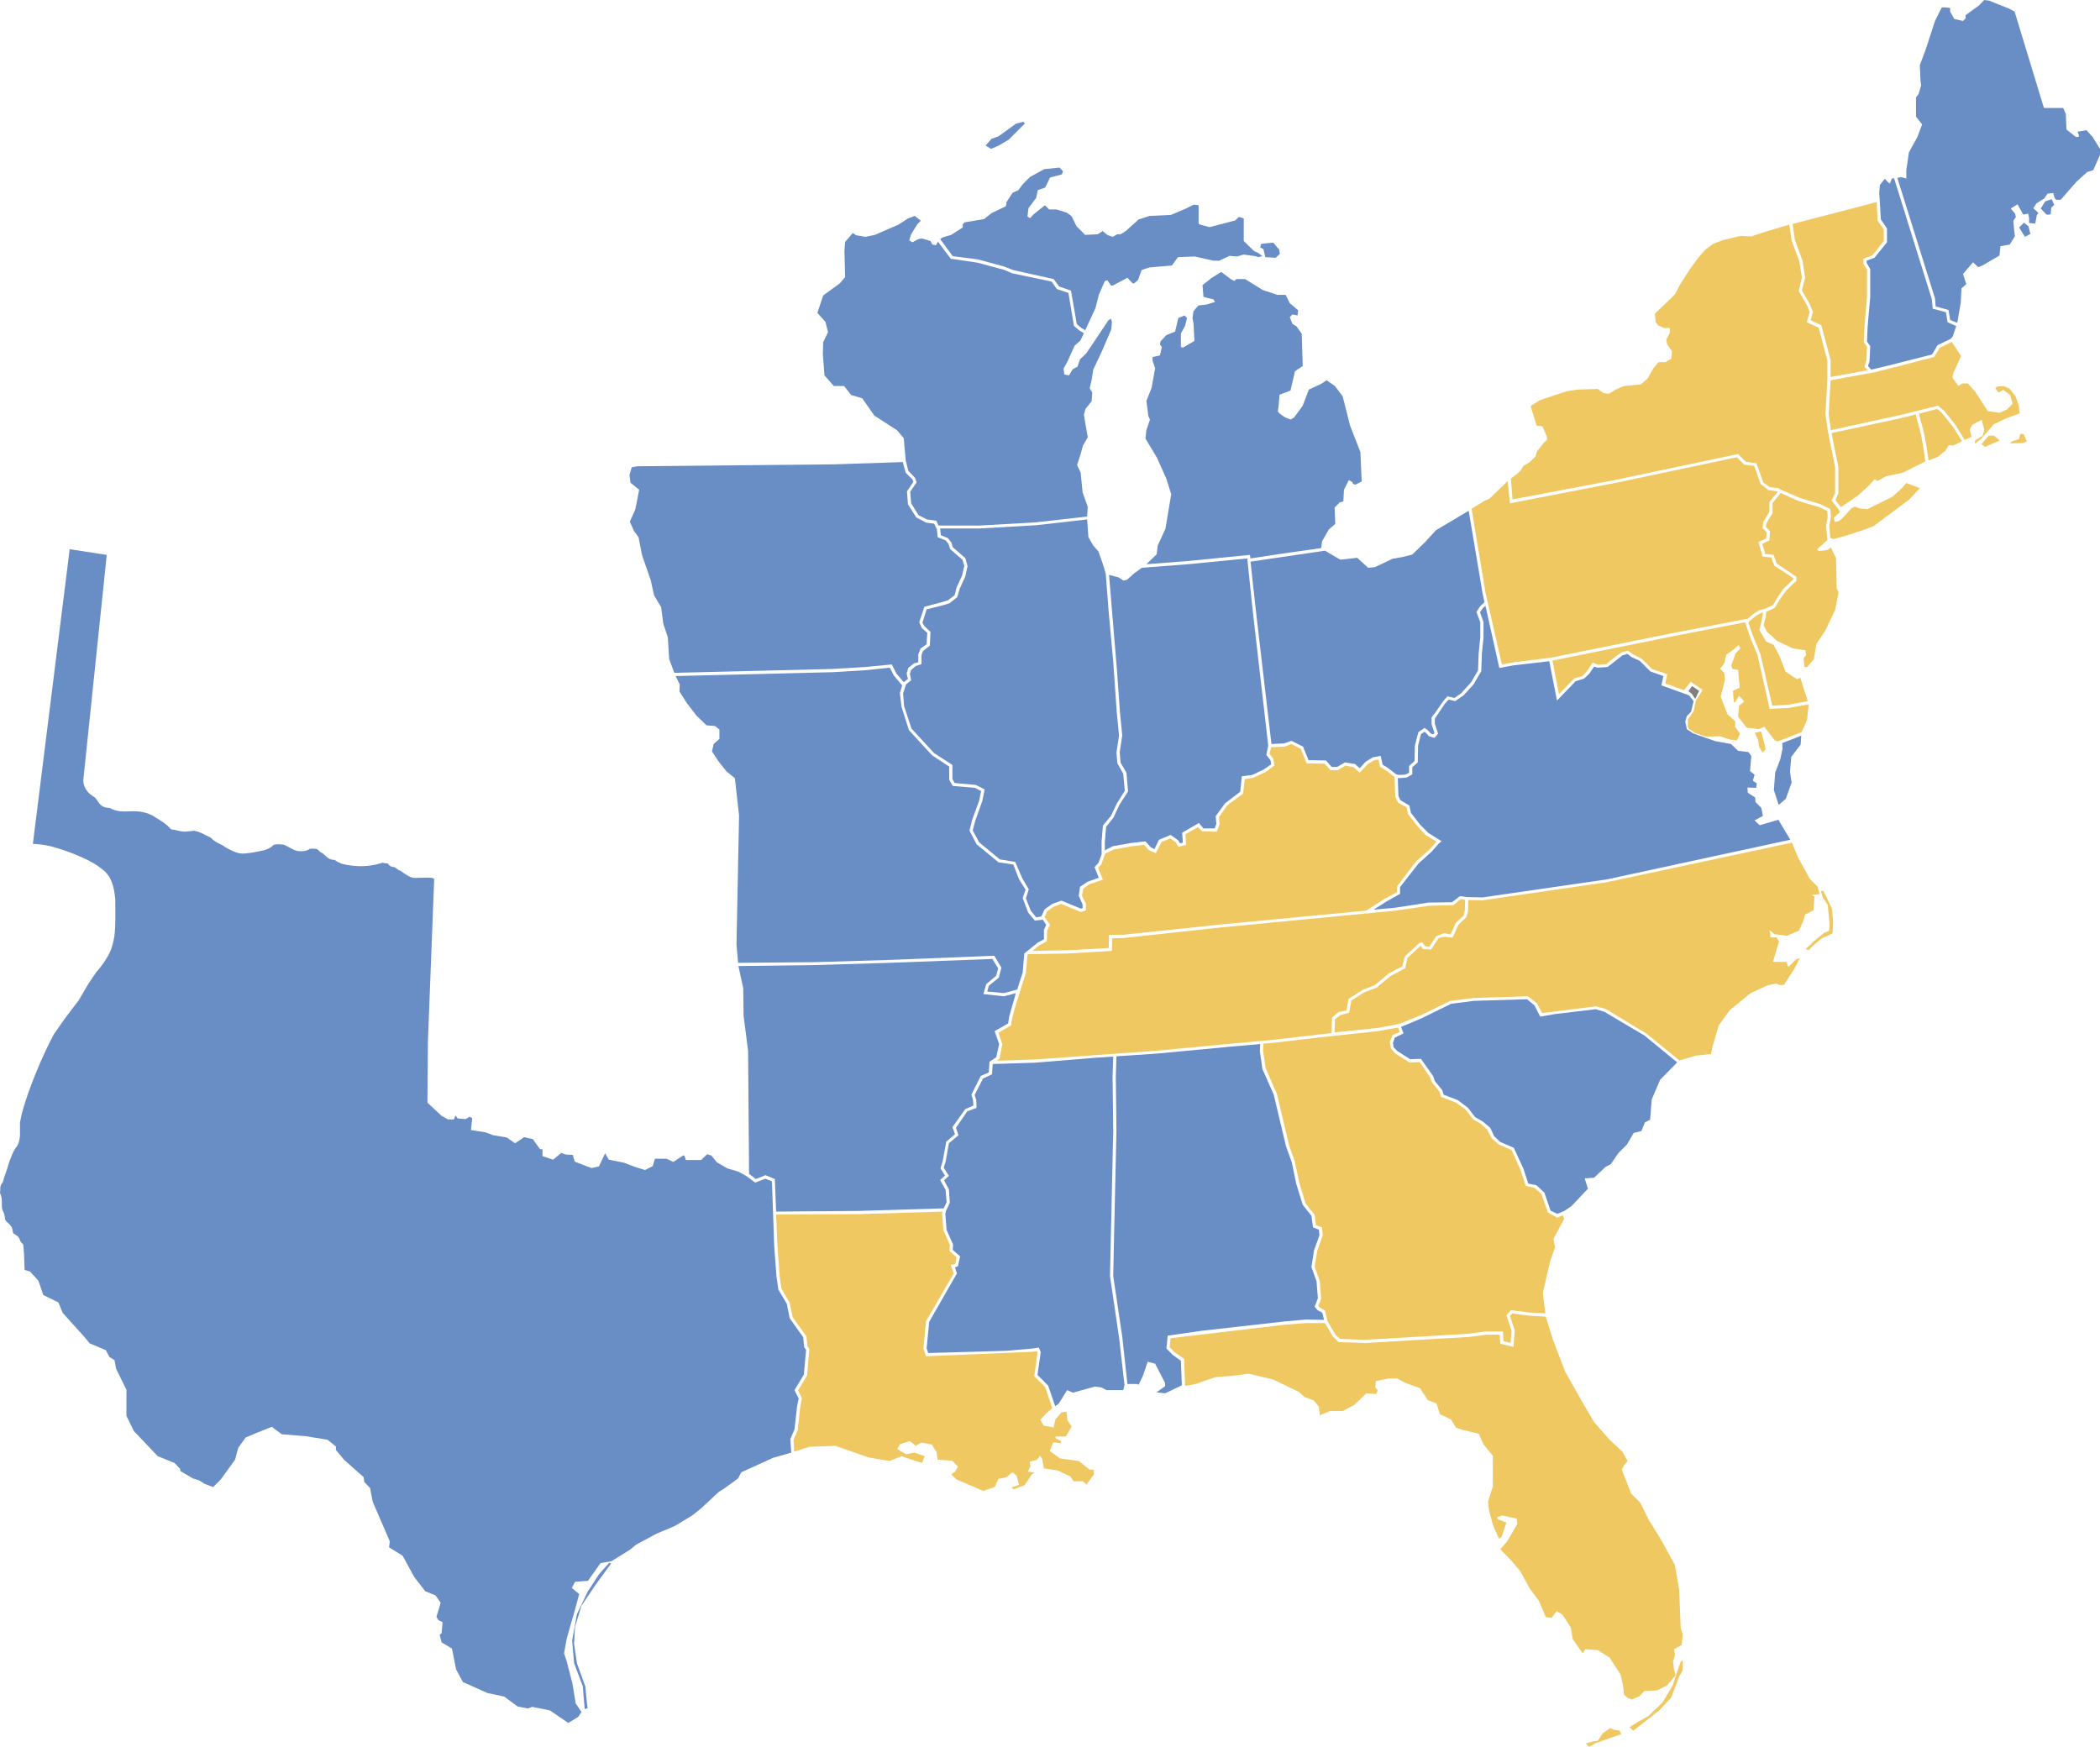
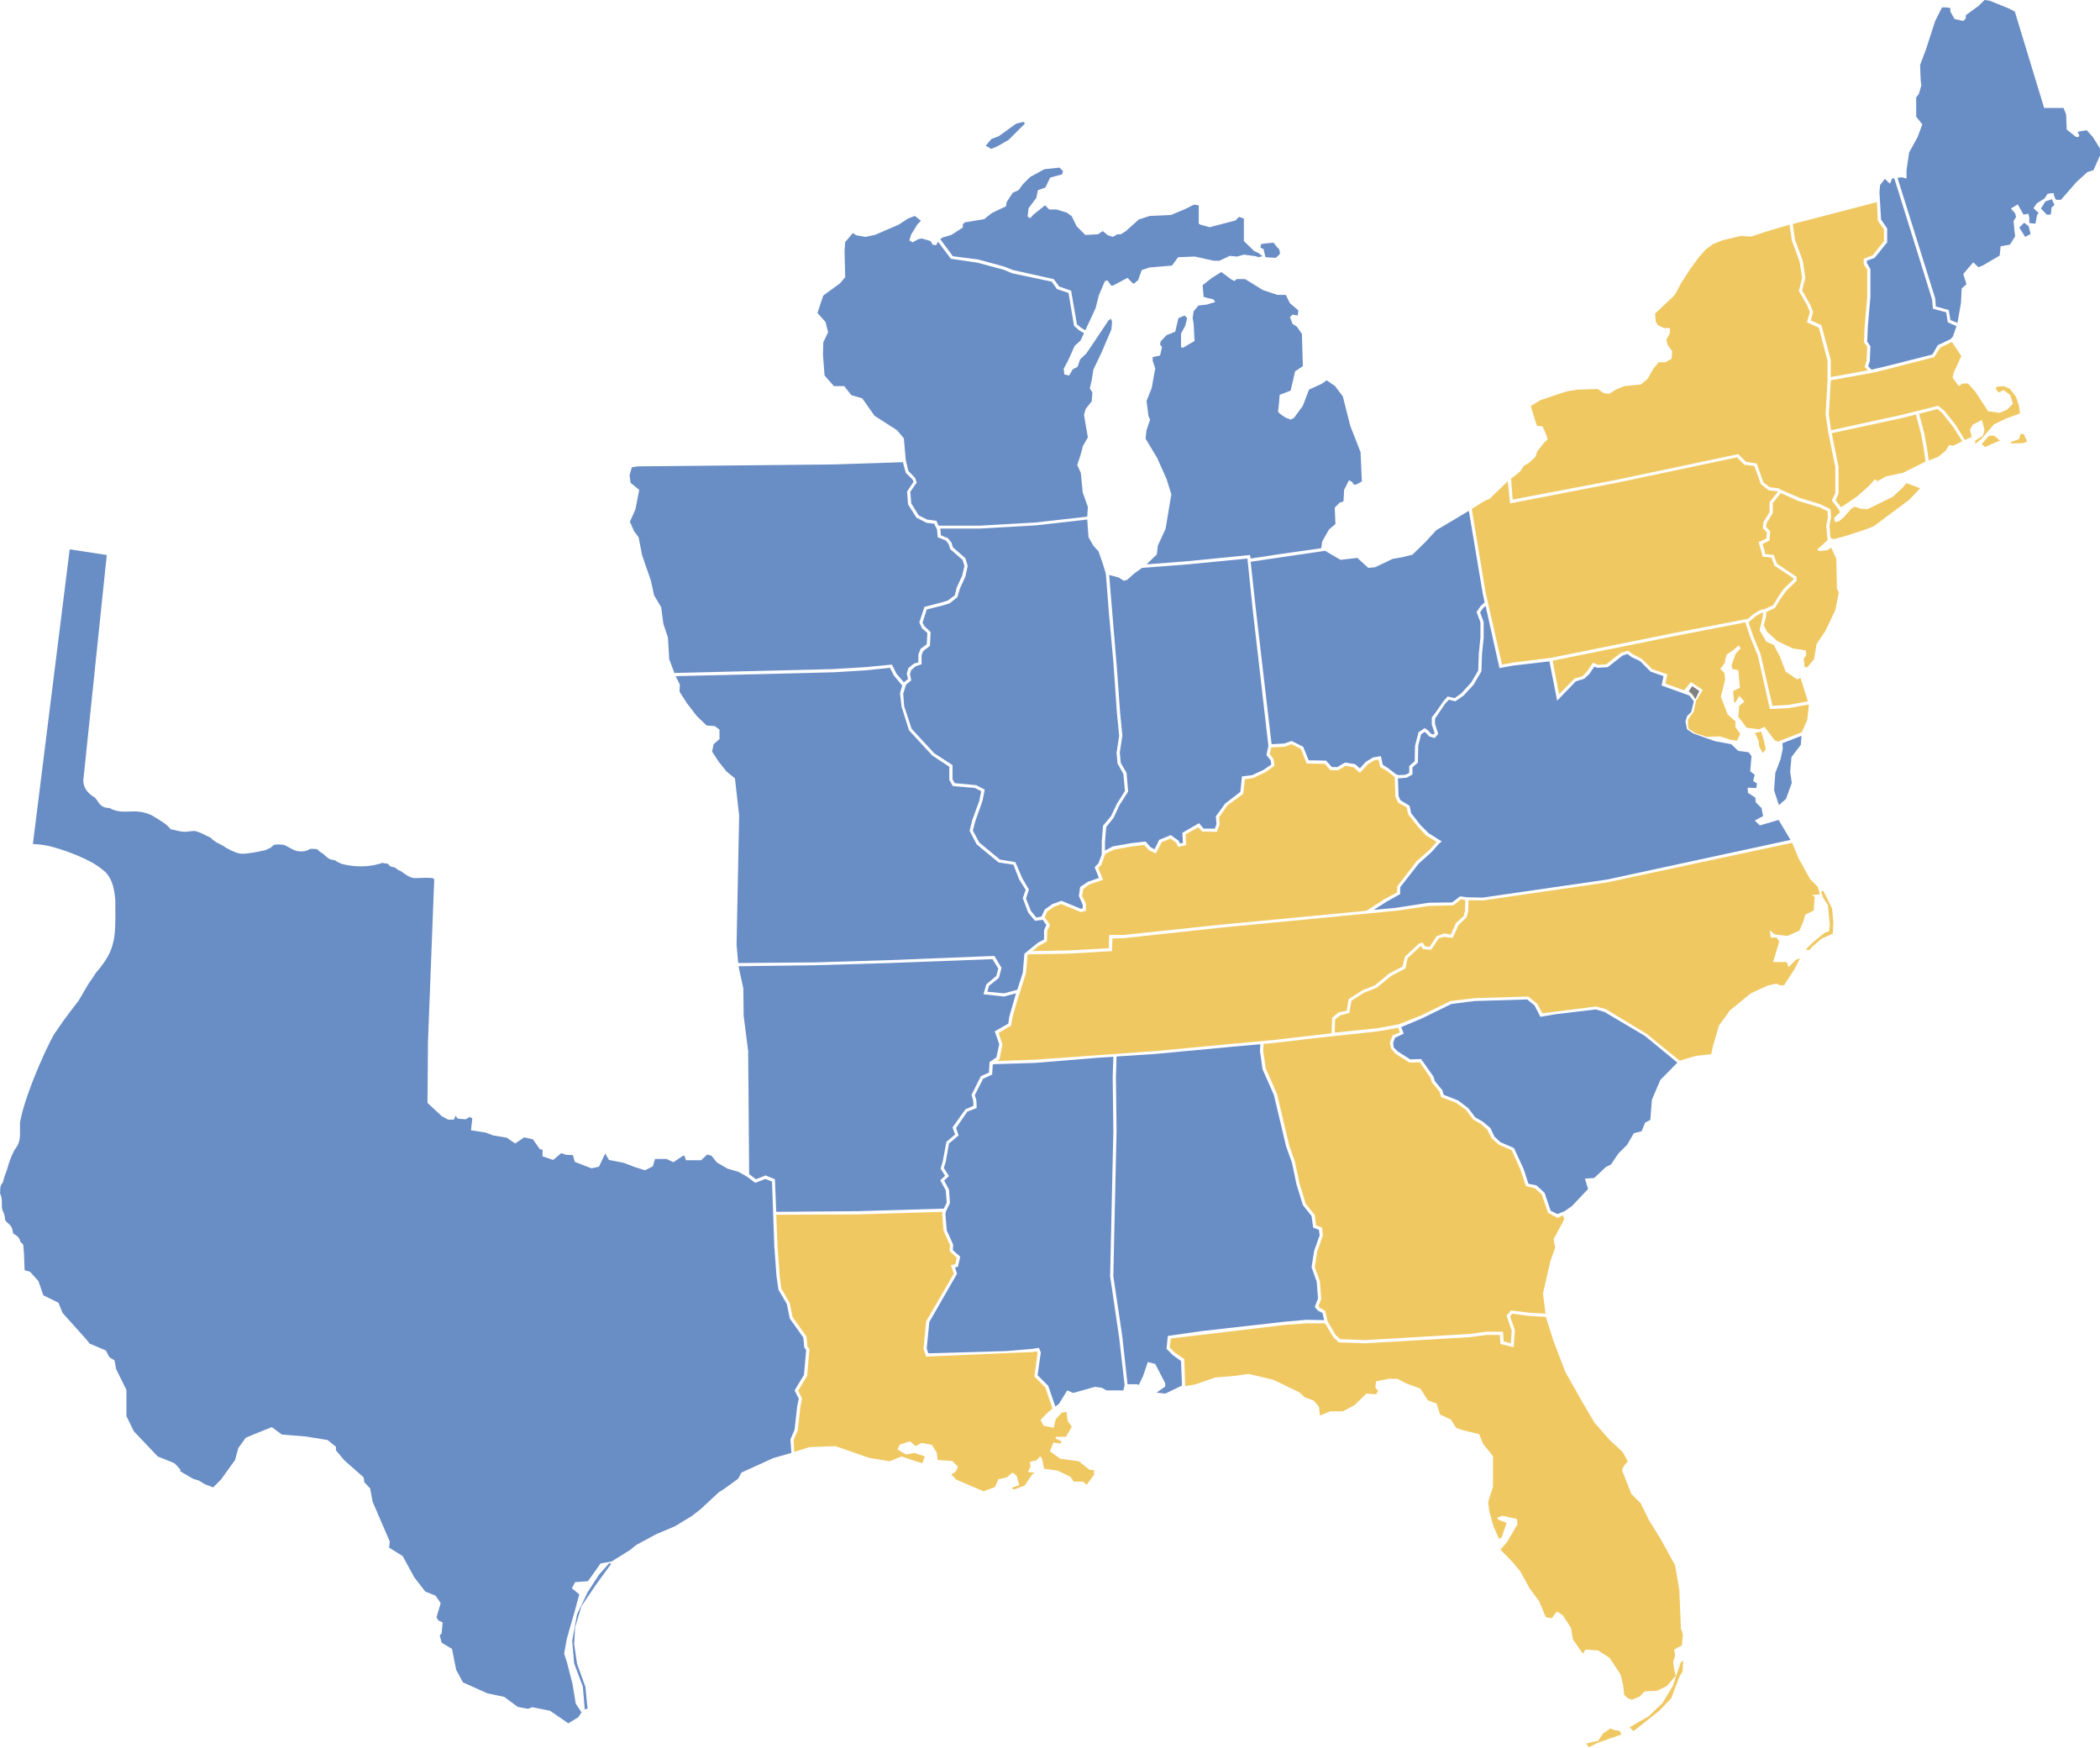
- <svg xmlns="http://www.w3.org/2000/svg" width="651.635" height="542.1" version="1.1" id="svg36">
+ <svg xmlns="http://www.w3.org/2000/svg" preserveAspectRatio="xMinYMin meet" viewbox="0 0 650 500" version="1.1" id="svg36">
  <defs id="defs1">
    <style type="text/css" id="style1">
      .state{fill:#C0C0C0;}

        

        #AL, #AR, #IA, #IL, #IN, #ME, #MI, #MO, #MS, #NH,
        #OH, #SC, #TX, #VA, #WI,
        #Dem {fill: #698DC5;}

        

        #CT, #DE, #FL, #GA, #KY, #LA, #MA, #MD, #NC, #NJ,
        #NY, #PA, #RI, #TN, #VT,
        #Whig {fill: #f0c862;}

        

        #DC, #OR, #Unorg,
        #Terr {fill: #808080;}

        

        #Cession, #CessionArea, #DisputedArea {fill: #bcb09e;}

      .text{ font-size:28px;font-style:normal;font-variant:normal;font-weight:bold;font-stretch:normal;text-align:start;line-height:125%;text-anchor:start;fill:#000000;fill-opacity:1;stroke:none;font-family:Helvetica Neue;display:inline;}

    </style>
  </defs>
  <g id="outlines" class="state" transform="translate(-275.765,-36.9)">
    <path id="AL" d="m 628.5,466.4 0.6,0.2 1.3,-2.7 1.5,-4.4 2.3,0.6 3.1,6 v 1 l -2.7,1.9 2.7,0.3 5.2,-2.5 -0.3,-7.6 -2.5,-1.8 -2,-2 0.4,-4 10.5,-1.5 25.7,-2.9 6.7,-0.6 5.6,0.1 -0.5,-2.2 -1.5,-0.8 -0.9,-1.1 1,-2.6 -0.4,-5.2 -1.6,-4.5 0.8,-5.1 1.7,-4.8 -0.2,-1.7 -1.8,-0.7 -0.5,-3.6 -2.7,-3.4 -2,-6.5 -1.4,-6.7 -1.8,-5 -3.8,-16 -3.5,-7.9 -0.8,-5.6 0.1,-2.2 -9,0.8 -23.4,2.2 -12.2,0.8 -0.2,6.4 0.2,16.7 -0.7,31 -0.3,14.1 2.8,18.8 1.6,14.7 z" />
    <path id="AR" d="m 587.3,346.1 -6.4,-0.7 0.9,-3.1 3.1,-2.6 0.6,-2.3 -1.8,-2.9 -31.9,1.2 -23.3,0.7 -23.6,0.3 1.5,6.9 0.1,8.5 1.4,10.9 0.3,38.2 2.1,1.6 3,-1.2 2.9,1.2 0.4,10.1 25.2,-0.2 26.8,-0.8 0.9,-1.9 -0.3,-3.8 -1.7,-3.1 1.5,-1.4 -1.4,-2.2 0.7,-2.4 1.1,-5.9 2.7,-2.3 -0.8,-2.2 4,-5.6 2.5,-1.1 -0.1,-1.7 -0.5,-1.7 2.9,-5.8 2.5,-1.1 0.2,-3.3 2.1,-1.4 0.9,-4.1 -1.4,-4 4.2,-2.4 0.3,-2.1 1.2,-4.2 0.9,-3.1 z" />
    <path id="CT" d="m 852,190.9 3.6,-3.2 1.9,-2.1 0.8,0.6 2.7,-1.5 5.2,-1.1 7,-3.5 -0.6,-4.2 -0.8,-4.4 -1.6,-6 -4.3,1.1 -21.8,4.7 0.6,3.1 1.5,7.3 v 8.3 l -0.9,2.1 1.7,2.2 z" />
    <path id="DE" d="m 834.4,247.2 -1,0.5 -3.6,-2.4 -1.8,-4.7 -1.9,-3.6 -2.3,-1 -2.1,-3.6 0.5,-2 0.5,-2.3 0.1,-1.1 -0.6,0.1 -1.7,1 -2,1.7 -0.2,0.3 1.4,4.1 2.3,5.6 3.7,16.1 5,-0.3 6,-1.1 z" />
    <path id="FL" d="m 750.2,445.2 -5.2,-0.7 -0.7,0.8 1.5,4.4 -0.4,5.2 -4.1,-1 -0.2,-2.8 H 737 l -5.3,0.7 -32.4,1.9 -8.2,-0.3 -1.7,-1.7 -2.5,-4.2 H 681 l -6.6,0.5 -35.4,4.2 -0.3,2.8 1.6,1.6 2.9,2 0.3,8.4 3.3,-0.6 6,-2.1 6,-0.5 4.4,-0.6 7.6,1.8 8.1,3.9 1.6,1.5 2.9,1.1 1.6,1.9 0.3,2.7 3.2,-1.3 h 3.9 l 3.6,-1.9 3.7,-3.6 3.1,0.2 0.5,-1.1 -0.8,-1 0.2,-1.9 4,-0.8 h 2.6 l 2.9,1.5 4.2,1.5 2.4,3.7 2.7,1 1.1,3.4 3.4,1.6 1.6,2.6 1.9,0.6 5.2,1.3 1.3,3.1 3,3.7 v 9.5 l -1.5,4.7 0.3,2.7 1.3,4.8 1.8,4 0.8,-0.5 1.5,-4.5 -2.6,-1 -0.3,-0.6 1.6,-0.6 4.5,1 0.2,1.6 -3.2,5.5 -2.1,2.4 3.6,3.7 2.6,3.1 2.9,5.3 2.9,3.9 2.1,5 1.8,0.3 1.6,-2.1 1.8,1.1 2.6,4 0.6,3.6 3.1,4.4 0.8,-1.3 3.9,0.3 3.6,2.3 3.4,5.2 0.8,3.4 0.3,2.9 1.1,1 1.3,0.5 2.4,-1 1.5,-1.6 3.9,-0.2 3.1,-1.5 2.7,-3.2 -0.5,-1.9 -0.3,-2.4 0.6,-1.9 -0.3,-1.9 2.4,-1.3 0.3,-3.4 -0.6,-1.8 -0.5,-12 -1.3,-7.6 -4.5,-8.2 -3.6,-5.8 -2.6,-5.3 -2.9,-2.9 -2.9,-7.4 0.7,-1.4 1.1,-1.3 -1.6,-2.9 -4,-3.7 -4.8,-5.5 -3.7,-6.3 -5.3,-9.4 -3.7,-9.7 -2.3,-7.3 z m 17.7,132.7 2.4,-0.6 1.3,-0.2 1.5,-2.3 2.3,-1.6 1.3,0.5 1.7,0.3 0.4,1.1 -3.5,1.2 -4.2,1.5 -2.3,1.2 z m 13.5,-5 1.2,1.1 2.7,-2.1 5.3,-4.2 3.7,-3.9 2.5,-6.6 1,-1.7 0.2,-3.4 -0.7,0.5 -1,2.8 -1.5,4.6 -3.2,5.3 -4.4,4.2 -3.4,1.9 z" />
    <path id="GA" d="m 750.2,444.2 -5.6,-0.7 -1.4,1.6 1.6,4.7 -0.3,3.9 -2.2,-0.6 -0.2,-3 h -5.2 l -5.3,0.7 -32.3,1.9 -7.7,-0.3 -1.4,-1.2 -2.5,-4.3 -0.8,-3.3 -1.6,-0.9 -0.5,-0.5 0.9,-2.2 -0.4,-5.5 -1.6,-4.5 0.8,-4.9 1.7,-4.8 -0.2,-2.5 -1.9,-0.7 -0.4,-3.2 -2.8,-3.5 -1.9,-6.2 -1.5,-7 -1.7,-4.8 -3.8,-16 -3.5,-8 -0.8,-5.3 0.1,-2.3 3.3,-0.3 13.6,-1.6 18.6,-2 6.3,-1.1 0.5,1.4 -2.2,0.9 -0.9,2.2 0.4,2 1.4,1.6 4.3,2.7 3.2,-0.1 3.2,4.7 0.6,1.6 2.3,2.8 0.5,1.7 4.7,1.8 3,2.2 2.3,3 2.3,1.3 2,1.8 1.4,2.7 2.1,1.9 4.1,1.8 2.7,6 1.7,5.1 2.8,0.7 2.1,1.9 2,5.7 2.9,1.6 1.7,-0.8 0.4,1.2 -3.3,6.2 0.5,2.6 -1.5,4.2 -2.3,10 0.8,6.3 z" />
    <path id="IA" d="m 556.8,183.6 2.1,2.1 0.3,0.7 -2,3 0.3,4 2.6,4.1 3.1,1.6 2.4,0.3 0.9,1.8 0.2,2.4 2.5,1 0.9,1.1 0.5,1.6 3.8,3.3 0.6,1.9 -0.7,3 -1.7,3.7 -0.6,2.4 -2.1,1.6 -1.6,0.5 -5.7,1.5 -1.6,4.8 0.8,1.8 1.7,1.5 -0.2,3.5 -1.9,1.4 -0.7,1.8 v 2.4 l -1.4,0.4 -1.7,1.4 -0.5,1.7 0.4,1.7 -1.3,1 -2.3,-2.7 -1.4,-2.8 -8.3,0.8 -10,0.6 -49.2,1.2 -1.6,-4.3 -0.4,-6.7 -1.4,-4.2 -0.7,-5.2 -2.2,-3.7 -1,-4.6 -2.7,-7.8 -1.1,-5.6 -1.4,-1.9 -1.3,-2.9 1.7,-3.8 1.2,-6.1 -2.7,-2.2 -0.3,-2.4 0.7,-2.4 1.8,-0.3 61.1,-0.6 21.2,-0.7 z" />
    <path id="IL" d="m 618.7,214.3 -0.8,-2.6 -1.3,-3.7 -1.6,-1.8 -1.5,-2.6 -0.4,-5.5 -15.9,1.8 -17.4,1 h -12.3 l 0.2,2.1 2.2,0.9 1.1,1.4 0.4,1.4 3.9,3.4 0.7,2.4 -0.7,3.3 -1.7,3.7 -0.8,2.7 -2.4,1.9 -1.9,0.6 -5.2,1.3 -1.3,4.1 0.6,1.1 1.9,1.8 -0.2,4.3 -2.1,1.6 -0.5,1.3 v 2.8 l -1.8,0.6 -1.4,1.2 -0.4,1.2 0.4,2 -1.6,1.3 -0.9,2.8 0.3,3.9 2.3,7 7,7.6 5.7,3.7 v 4.4 l 0.7,1.2 6.6,0.6 2.7,1.4 -0.7,3.5 -2.2,6.2 -0.8,3 2,3.7 6.4,5.3 4.8,0.8 2.2,5.1 2,3.4 -0.9,2.8 1.5,3.8 1.7,2.1 1.6,-0.3 1,-2.2 2.4,-1.7 2.8,-1 6.1,2.5 0.5,-0.2 v -1.1 l -1.2,-2.7 0.4,-2.8 2.4,-1.6 3.4,-1.2 -0.5,-1.3 -0.8,-2 1.2,-1.3 1,-2.7 v -4 l 0.4,-4.9 2.5,-3 1.8,-3.8 2.5,-4 -0.5,-5.3 -1.8,-3.2 -0.3,-3.3 0.8,-5.3 -0.7,-7.2 -1.1,-15.8 -1.4,-15.3 -0.9,-11.7 z" />
    <path id="IN" d="m 622.9,216.1 1.5,1 1.1,-0.3 2.1,-1.9 2.5,-1.8 14.3,-1.1 18.4,-1.8 1.6,15.5 4.9,42.6 -0.6,2.9 1.3,1.6 0.2,1.3 -2.3,1.6 -3.6,1.7 -3.2,0.4 -0.5,4.8 -4.7,3.6 -2.9,4 0.2,2.4 -0.5,1.4 h -3.5 l -1.4,-1.7 -5.2,3 0.2,3.1 -0.9,0.2 -0.5,-0.9 -2.4,-1.7 -3.6,1.5 -1.4,2.9 -1.2,-0.6 -1.6,-1.8 -4.4,0.5 -5.7,1 -2.5,1.3 v -2.6 l 0.4,-4.7 2.3,-2.9 1.8,-3.9 2.7,-4.2 -0.5,-5.8 -1.8,-3.1 -0.3,-3.2 0.8,-5.3 -0.7,-7.1 -0.9,-12.6 -2.5,-30.1 z" />
    <path id="KY" d="m 607.2,331.8 12.6,-0.7 0.1,-4.1 h 4.3 l 30.4,-3.2 45.1,-4.3 5.6,-3.6 3.9,-2.1 0.1,-1.9 6,-7.8 4.1,-3.6 2.1,-2.4 -3.3,-2 -2.5,-2.7 -3,-3.8 -0.5,-2.2 -2.6,-1.4 -0.9,-1.9 -0.2,-6.1 -2.6,-2 -1.9,-1.1 -0.5,-2.3 -1.3,0.2 -2,1.2 -2.5,2.7 -1.9,-1.7 -2.5,-0.5 -2.4,1.4 h -2.3 l -1.8,-2 -5.6,-0.1 -1.8,-4.5 -2.9,-1.5 -2.1,0.8 -4.2,0.2 -0.5,2.1 1.2,1.5 0.3,2.1 -2.8,2 -3.8,1.8 -2.6,0.4 -0.5,4.5 -4.9,3.6 -2.6,3.7 0.2,2.2 -0.9,2.3 -4.5,-0.1 -1.3,-1.3 -3.9,2.2 0.2,3.3 -2.4,0.6 -0.8,-1.4 -1.7,-1.2 -2.7,1.1 -1.8,3.5 -2.2,-1 -1.4,-1.6 -3.7,0.4 -5.6,1 -2.8,1.3 -1.2,3.4 -1,1 1.5,3.7 -4.2,1.4 -1.9,1.4 -0.4,2.2 1.2,2.4 v 2.2 l -1.6,0.4 -6.1,-2.5 -2.3,0.9 -2,1.4 -0.8,1.8 1.7,2.4 -0.9,1.8 -0.1,3.3 -2.4,1.3 -2.1,1.7 z" />
    <path id="LA" d="m 526.9,485.9 8.1,-0.3 10.3,3.6 6.5,1.1 3.7,-1.5 3.2,1.1 3.2,1 0.8,-2.1 -3.2,-1.1 -2.6,0.5 -2.7,-1.6 0.8,-1.5 3.1,-1 1.8,1.5 1.8,-1 3.2,0.6 1.5,2.4 0.3,2.3 4.5,0.3 1.8,1.8 -0.8,1.6 -1.3,0.8 1.6,1.6 8.4,3.6 3.6,-1.3 1,-2.4 2.6,-0.6 1.8,-1.5 1.3,1 0.8,2.9 -2.3,0.8 0.6,0.6 3.4,-1.3 2.3,-3.4 0.8,-0.5 -2.1,-0.3 0.8,-1.6 -0.2,-1.5 2.1,-0.5 1.1,-1.3 0.6,0.8 0.6,3.1 4.2,0.6 4,1.9 1,1.5 h 2.9 l 1.1,1 2.3,-3.1 V 493 h -1.3 l -3.4,-2.7 -5.8,-0.8 -3.2,-2.3 1.1,-2.7 2.3,0.3 0.2,-0.6 -1.8,-1 v -0.5 h 3.2 l 1.8,-3.1 -1.3,-1.9 -0.3,-2.7 -1.5,0.2 -1.9,2.1 -0.6,2.6 -3.1,-0.6 -1,-1.8 1.8,-1.9 1.9,-1.7 -2.2,-6.5 -3.4,-3.4 1,-7.3 -0.2,-0.5 -1.3,0.2 -33.1,1.4 -0.8,-2.4 0.8,-8.5 8.6,-14.8 -0.9,-2.6 1.4,-0.4 0.4,-2 -2.2,-2 0.1,-1.9 -2,-4.5 -0.4,-5.1 0.1,-0.7 -26.4,0.8 -25.2,0.1 0.4,9.7 0.7,9.5 0.5,3.7 2.6,4.5 0.9,4.4 4.3,6 0.3,3.1 0.6,0.8 -0.7,8.3 -2.8,4.6 1.2,2.4 -0.5,2.6 -0.8,7.3 -1.3,3 0.2,3.7 z" />
    <path id="MA" d="m 887.5,172.5 -0.5,-2.3 0.8,-1.5 2.9,-1.5 0.8,3.1 -0.5,1.8 -2.4,1.5 v 1 l 1.9,-1.5 3.9,-4.5 3.9,-1.9 4.2,-1.5 -0.3,-2.4 -1,-2.9 -1.9,-2.4 -1.8,-0.8 -2.1,0.2 -0.5,0.5 1,1.3 1.5,-0.8 2.1,1.6 0.8,2.7 -1.8,1.8 -2.3,1 -3.6,-0.5 -3.9,-6 -2.3,-2.6 h -1.8 l -1.1,0.8 -1.9,-2.6 0.3,-1.5 2.4,-5.2 -2.9,-4.4 -3.7,1.8 -1.8,2.9 -18.3,4.7 -13.8,2.5 -0.6,10.6 0.7,4.9 22,-4.8 11.2,-2.8 2,1.6 3.4,4.3 2.9,4.7 z m 12.5,1.4 2.2,-0.7 0.5,-1.7 1,0.1 1,2.3 -1.3,0.5 -3.9,0.1 z m -9.4,0.8 2.3,-2.6 h 1.6 l 1.8,1.5 -2.4,1 -2.2,1 z" />
    <path id="MD" d="m 834.8,264.1 1.7,-3.8 0.5,-4.8 -6.3,1.1 -5.8,0.3 -3.8,-16.8 -2.3,-5.5 -1.5,-4.6 -22.2,4.3 -37.6,7.6 2,10.4 4.8,-4.9 2.5,-0.7 1.4,-1.5 1.8,-2.7 1.6,0.7 2.6,-0.2 2.6,-2.1 2,-1.5 2.1,-0.6 1.5,1.1 2.7,1.4 1.9,1.8 1.3,1.4 4.8,1.6 -0.6,2.9 5.8,2.1 2.1,-2.6 3.7,2.5 -2.1,3.3 -0.7,3.3 -1.8,2.6 v 2.1 l 0.3,0.8 2,1.3 3.4,1.1 4.3,-0.1 3.1,1 2.1,0.3 1,-2.1 -1.5,-2.1 v -1.8 l -2.4,-2.1 -2.1,-5.5 1.3,-5.3 -0.2,-2.1 -1.3,-1.3 c 0,0 1.5,-1.6 1.5,-2.3 0,-0.6 0.5,-2.1 0.5,-2.1 l 1.9,-1.3 1.9,-1.6 0.5,1 -1.5,1.6 -1.3,3.7 0.3,1.1 1.8,0.3 0.5,5.5 -2.1,1 0.3,3.6 0.5,-0.2 1.1,-1.9 1.6,1.8 -1.6,1.3 -0.3,3.4 2.6,3.4 3.9,0.5 1.6,-0.8 3.2,4.2 1,0.4 z m -14.5,0.2 1.1,2.5 0.2,1.8 1.1,1.9 c 0,0 0.9,-0.9 0.9,-1.2 0,-0.3 -0.7,-3.1 -0.7,-3.1 l -0.7,-2.3 z" />
    <path id="ME" d="m 865.8,91.9 1.5,0.4 v -2.6 l 0.8,-5.5 2.6,-4.7 1.5,-4 -1.9,-2.4 v -6 l 0.8,-1 0.8,-2.7 -0.2,-1.5 -0.2,-4.8 1.8,-4.8 2.9,-8.9 2.1,-4.2 h 1.3 l 1.3,0.2 v 1.1 l 1.3,2.3 2.7,0.6 0.8,-0.8 v -1 l 4,-2.9 1.8,-1.8 1.5,0.2 6,2.4 1.9,1 9.1,29.9 h 6 l 0.8,1.9 0.2,4.8 2.9,2.3 h 0.8 l 0.2,-0.5 -0.5,-1.1 2.8,-0.5 1.9,2.1 2.3,3.7 V 85 l -2.1,4.7 -1.9,0.6 -3.4,3.1 -4.8,5.5 h -1.3 c -0.6,0 -1,-2.1 -1,-2.1 l -1.8,0.2 -1,1.5 -2.4,1.5 -1,1.5 1.6,1.5 -0.5,0.6 -0.5,2.7 -1.9,-0.2 v -1.6 l -0.3,-1.3 -1.5,0.3 -1.8,-3.2 -2.1,1.3 1.3,1.5 0.3,1.1 -0.8,1.3 0.3,3.1 0.2,1.6 -1.6,2.6 -2.9,0.5 -0.3,2.9 -5.3,3.1 -1.3,0.5 -1.6,-1.5 -3.1,3.6 1,3.2 -1.5,1.3 -0.2,4.4 -1.1,6.3 -2.2,-0.9 -0.5,-3.1 -4,-1.1 -0.2,-2.5 -11.7,-37.43 z m 36.5,15.6 1.5,-1.5 1.4,1.1 0.6,2.4 -1.7,0.9 z m 6.7,-5.9 1.8,1.9 c 0,0 1.3,0.1 1.3,-0.2 0,-0.3 0.2,-2 0.2,-2 l 0.9,-0.8 -0.8,-1.8 -2,0.7 z" />
    <path id="MI" d="m 644.5,211 19.1,-1.9 0.2,1.1 9.9,-1.5 12,-1.7 0.1,-0.6 0.2,-1.5 2.1,-3.7 2,-1.7 -0.2,-5.1 1.6,-1.6 1.1,-0.3 0.2,-3.6 1.5,-3 1.1,0.6 0.2,0.6 0.8,0.2 1.9,-1 -0.4,-9.1 -3.2,-8.2 -2.3,-9.1 -2.4,-3.2 -2.6,-1.8 -1.6,1.1 -3.9,1.8 -1.9,5 -2.7,3.7 -1.1,0.6 -1.5,-0.6 c 0,0 -2.6,-1.5 -2.4,-2.1 0.2,-0.6 0.5,-5 0.5,-5 l 3.4,-1.3 0.8,-3.4 0.6,-2.6 2.4,-1.6 -0.3,-10 -1.6,-2.3 -1.3,-0.8 -0.8,-2.1 0.8,-0.8 1.6,0.3 0.2,-1.6 -2.6,-2.2 -1.3,-2.6 h -2.6 l -4.5,-1.5 -5.5,-3.4 h -2.7 l -0.6,0.6 -1,-0.5 -3.1,-2.3 -2.9,1.8 -2.9,2.3 0.3,3.6 1,0.3 2.1,0.5 0.5,0.8 -2.6,0.8 -2.6,0.3 -1.5,1.8 -0.3,2.1 0.3,1.6 0.3,5.5 -3.6,2.1 -0.6,-0.2 v -4.2 l 1.3,-2.4 0.6,-2.4 -0.8,-0.8 -1.9,0.8 -1,4.2 -2.7,1.1 -1.8,1.9 -0.2,1 0.6,0.8 -0.6,2.6 -2.3,0.5 v 1.1 l 0.8,2.4 -1.1,6.1 -1.6,4 0.6,4.7 0.5,1.1 -0.8,2.4 -0.3,0.8 -0.3,2.7 3.6,6 2.9,6.5 1.5,4.8 -0.8,4.7 -1,6 -2.4,5.2 -0.3,2.7 -3.2,3.1 z m -33.3,-72.4 -1.3,-1.1 -1.8,-10.4 -3.7,-1.3 -1.7,-2.3 -12.6,-2.8 -2.8,-1.1 -8.1,-2.2 -7.8,-1 -3.9,-5.3 0.7,-0.5 2.7,-0.8 3.6,-2.3 v -1 l 0.6,-0.6 6,-1 2.4,-1.9 4.4,-2.1 0.2,-1.3 1.9,-2.9 1.8,-0.8 1.3,-1.8 2.3,-2.3 4.4,-2.4 4.7,-0.5 1.1,1.1 -0.3,1 -3.7,1 -1.5,3.1 -2.3,0.8 -0.5,2.4 -2.4,3.2 -0.3,2.6 0.8,0.5 1,-1.1 3.6,-2.9 1.3,1.3 h 2.3 l 3.2,1 1.5,1.1 1.5,3.1 2.7,2.7 3.9,-0.2 1.5,-1 1.6,1.3 1.6,0.5 1.3,-0.8 h 1.1 l 1.6,-1 4,-3.6 3.4,-1.1 6.6,-0.3 4.5,-1.9 2.6,-1.3 1.5,0.2 v 5.7 l 0.5,0.3 2.9,0.8 1.9,-0.5 6.1,-1.6 1.1,-1.1 1.5,0.5 v 7 l 3.2,3.1 1.3,0.6 1.3,1 -1.3,0.3 -0.8,-0.3 -3.7,-0.5 -2.1,0.6 -2.3,-0.2 -3.2,1.5 h -1.8 l -5.8,-1.3 -5.2,0.2 -1.9,2.6 -7,0.6 -2.4,0.8 -1.1,3.1 -1.3,1.1 -0.5,-0.2 -1.5,-1.6 -4.5,2.4 h -0.6 l -1.1,-1.6 -0.8,0.2 -1.9,4.4 -1,4 -3.2,6.9 z m -29.6,-56.5 1.8,-2.1 2.2,-0.8 5.4,-3.9 2.3,-0.6 0.5,0.5 -5.1,5.1 -3.3,1.9 -2.1,0.9 z m 86.2,32.1 0.6,2.5 3.2,0.2 1.3,-1.2 c 0,0 -0.1,-1.5 -0.4,-1.6 -0.3,-0.2 -1.6,-1.9 -1.6,-1.9 l -2.2,0.2 -1.6,0.2 -0.3,1.1 z" />
    <path id="MO" d="m 593.1,338.7 0.5,-5.9 4.2,-3.4 1.9,-1 v -2.9 l 0.7,-1.6 -1.1,-1.6 -2.4,0.3 -2.1,-2.5 -1.7,-4.5 0.9,-2.6 -2,-3.2 -1.8,-4.6 -4.6,-0.7 -6.8,-5.6 -2.2,-4.2 0.8,-3.3 2.2,-6 0.6,-3 -1.9,-1 -6.9,-0.6 -1.1,-1.9 v -4.1 l -5.3,-3.5 -7.2,-7.8 -2.3,-7.3 -0.5,-4.2 0.7,-2.4 -2.6,-3.1 -1.2,-2.4 -7.7,0.8 -10,0.6 -48.8,1.2 1.3,2.6 -0.1,2.2 2.3,3.6 3,3.9 3.1,3 2.6,0.2 1.4,1.1 v 2.9 l -1.8,1.6 -0.5,2.3 2.1,3.2 2.4,3 2.6,2.1 1.3,11.6 -0.8,40 0.5,5.7 23.7,-0.2 23.3,-0.7 32.5,-1.3 2.2,3.7 -0.8,3.1 -3.1,2.5 -0.5,1.8 5.2,0.5 4.1,-1.1 z" />
    <path id="MS" d="m 604.3,472.5 2.6,-4.2 1.8,0.8 6.8,-1.9 2.1,0.3 1.5,0.8 h 5.2 l 0.4,-1.6 -1.7,-14.8 -2.8,-19 1,-45.1 -0.2,-16.7 0.2,-6.3 -4.8,0.3 -19.6,1.6 -13,0.4 -0.2,3.2 -2.8,1.3 -2.6,5.1 0.5,1.6 0.1,2.4 -2.9,1.1 -3.5,5.1 0.8,2.3 -3,2.5 -1,5.7 -0.6,1.9 1.6,2.5 -1.5,1.4 1.5,2.8 0.3,4.2 -1.2,2.5 -0.2,0.9 0.4,5 2,4.5 -0.1,1.7 2.3,2 -0.7,3.1 -0.9,0.3 0.6,1.9 -8.6,15 -0.8,8.2 0.5,1.5 24.2,-0.7 8.2,-0.7 1.9,-0.3 0.6,1.4 -1,7.1 3.3,3.3 2.2,6.4 z" />
    <path id="NC" d="M 786.7,357.7 774,350 l -3.1,-0.8 -16.6,2.1 -1.6,-3 -2.8,-2.2 -16.7,0.5 -7.4,0.9 -9.2,4.5 -6.8,2.7 -6.5,1.2 -13.4,1.4 0.1,-4.1 1.7,-1.3 2.7,-0.7 0.7,-3.8 3.9,-2.5 3.9,-1.5 4.5,-3.7 4.4,-2.3 0.7,-3.2 4.1,-3.8 0.7,1 2.5,0.2 2.4,-3.6 1.7,-0.4 2.6,0.3 1.8,-4 2.5,-2.4 0.5,-1.8 0.1,-3.5 4.4,0.1 38.5,-5.6 57.5,-12.3 2,4.8 3.6,6.5 2.4,2.4 0.6,2.3 -2.4,0.2 0.8,0.6 -0.3,4.2 -2.6,1.3 -0.6,2.1 -1.3,2.9 -3.7,1.6 -2.4,-0.3 -1.5,-0.2 -1.6,-1.3 0.3,1.3 v 1 h 1.9 l 0.8,1.3 -1.9,6.3 h 4.2 l 0.6,1.6 2.3,-2.3 1.3,-0.5 -1.9,3.6 -3.1,4.8 H 828 l -1.1,-0.5 -2.7,0.6 -5.2,2.4 -6.5,5.3 -3.4,4.7 -1.9,6.5 -0.5,2.4 -4.7,0.5 -5.1,1.5 z m 49.3,-26.2 2.6,-2.5 3.2,-2.6 1.5,-0.6 0.2,-2 -0.6,-6.1 -1.5,-2.3 -0.6,-1.9 0.7,-0.2 2.7,5.5 0.4,4.4 -0.2,3.4 -3.4,1.5 -2.8,2.4 -1.1,1.2 z" />
    <path id="NH" d="m 881.7,141.3 1.1,-3.2 -2.7,-1.2 -0.5,-3.1 -4.1,-1.1 -0.3,-3 -11.7,-37.48 -0.7,0.08 -0.6,1.6 -0.6,-0.5 -1,-1 -1.5,1.9 -0.2,2.29 0.5,8.41 1.9,2.8 v 4.3 l -3.9,4.8 -2.4,0.9 v 0.7 l 1.1,1.9 v 8.6 l -0.8,9.2 -0.2,4.7 1,1.4 -0.2,4.7 -0.5,1.5 1,1.1 5.1,-1.2 13.8,-3.5 1.7,-2.9 4,-1.9 z" />
    <path id="NJ" d="m 823.7,228.3 0.1,-1.5 2.7,-1.3 1.7,-2.8 1.7,-2.4 3.3,-3.2 v -1.2 l -6.1,-4.1 -1,-2.7 -2.7,-0.3 -0.1,-0.9 -0.7,-2.2 2.2,-1.1 0.2,-2.9 -1.3,-1.3 0.2,-1.2 1.9,-3.1 V 193 l 2.5,-3.1 5.6,2.5 6.4,1.9 2.5,1.2 0.1,1.8 -0.5,2.7 0.4,4.5 -2.1,1.9 -1.1,1 0.5,0.5 2.7,-0.3 1.1,-0.8 1.6,3.4 0.2,9.4 0.6,1.1 -1.1,5.5 -3.1,6.5 -2.7,4 -0.8,4.8 -2.1,2.4 h -0.8 l -0.3,-2.7 0.8,-1 -0.2,-1.5 -4,-0.6 -4.8,-2.3 -3.2,-2.9 -1,-2 z" />
    <path id="NY" d="m 843.4,200 0.5,-2.7 -0.2,-2.4 -3,-1.5 -6.5,-2 -6,-2.6 -0.6,-0.4 -2.7,-0.3 -2,-1.5 -2.1,-5.9 -3.3,-0.5 -2.4,-2.4 -38.4,8.1 -31.6,6 -0.5,-6.5 1.6,-1.2 1.3,-1.1 1,-1.6 1.8,-1.1 1.9,-1.8 0.5,-1.6 2.1,-2.7 1.1,-1 -0.2,-1 -1.3,-3.1 -1.8,-0.2 -1.9,-6.1 2.9,-1.8 4.4,-1.5 4,-1.3 3.2,-0.5 6.3,-0.2 1.9,1.3 1.6,0.2 2.1,-1.3 2.6,-1.1 5.2,-0.5 2.1,-1.8 1.8,-3.2 1.6,-1.9 h 2.1 l 1.9,-1.1 0.2,-2.3 -1.5,-2.1 -0.3,-1.5 1.1,-2.1 v -1.5 h -1.8 l -1.8,-0.8 -0.8,-1.1 -0.2,-2.6 5.8,-5.5 0.6,-0.8 1.5,-2.9 2.9,-4.5 2.7,-3.7 2.1,-2.4 2.4,-1.8 3.1,-1.2 5.5,-1.3 3.2,0.2 4.5,-1.5 7.4,-2.2 0.7,4.9 2.4,6.5 0.8,5 -1,4.2 2.6,4.5 0.8,2 -0.9,3.2 3.7,1.7 2.7,10.2 v 5.8 l -0.6,10.9 0.8,5.4 0.7,3.6 1.5,7.3 v 8.1 l -1.1,2.3 2.1,2.7 0.5,0.9 -1.9,1.8 0.3,1.3 1.3,-0.3 1.5,-1.3 2.3,-2.6 1.1,-0.6 1.6,0.6 2.3,0.2 7.9,-3.9 2.9,-2.7 1.3,-1.5 4.2,1.6 -3.4,3.6 -3.9,2.9 -7.1,5.3 -2.6,1 -5.8,1.9 -4,1.1 -1,-0.4 z" />
    <path id="OH" d="m 663.8,211.2 1.7,15.5 4.8,41.1 3.9,-0.2 2.3,-0.8 3.6,1.8 1.7,4.2 5.4,0.1 1.8,2 h 1.7 l 2.4,-1.4 3.1,0.5 1.5,1.3 1.8,-2 2.3,-1.4 2.4,-0.4 0.6,2.7 1.6,1 2.6,2 0.8,0.2 2,-0.1 1.2,-0.6 v -2.1 l 1.7,-1.5 0.1,-4.8 1.1,-4.2 1.9,-1.3 1,0.7 1,1.1 0.7,0.2 0.4,-0.4 -0.9,-2.7 v -2.2 l 1.1,-1.4 2.5,-3.6 1.3,-1.5 2.2,0.5 2.1,-1.5 3,-3.3 2.2,-3.7 0.2,-5.4 0.5,-5 V 230 l -1.2,-3.2 1.2,-1.8 1.3,-1.2 -0.6,-2.8 -4.3,-25.6 -6.2,3.7 -3.9,2.3 -3.4,3.7 -4,3.9 -3.2,0.8 -2.9,0.5 -5.5,2.6 -2.1,0.2 -3.4,-3.1 -5.2,0.6 -2.6,-1.5 -2.2,-1.3 z" />
    <path id="PA" d="m 736.6,192.2 1.3,-0.5 5.7,-5.5 0.7,6.9 33.5,-6.5 36.9,-7.8 2.3,2.3 3.1,0.4 2,5.6 2.4,1.9 2.8,0.4 0.1,0.1 -2.6,3.2 v 3.1 l -1.9,3.1 -0.2,1.9 1.3,1.3 -0.2,1.9 -2.4,1.1 1,3.4 0.2,1.1 2.8,0.3 0.9,2.5 5.9,3.9 v 0.4 l -3.1,3 -1.5,2.2 -1.7,2.8 -2.7,1.2 -1.4,0.3 -2.1,1.3 -1.6,1.4 -22.4,4.3 -38.7,7.8 -11.3,1.4 -3.9,0.7 -5.1,-22.4 -4.3,-25.9 z" />
    <path id="RI" d="m 873.6,175.7 -0.8,-4.4 -1.6,-6 5.7,-1.5 1.5,1.3 3.4,4.3 2.8,4.4 -2.8,1.4 -1.3,-0.2 -1.1,1.8 -2.4,1.9 -2.8,1.1 z" />
    <path id="SC" d="m 759,413.6 -2.1,-1 -1.9,-5.6 -2.5,-2.3 -2.5,-0.5 -1.5,-4.6 -3,-6.5 -4.2,-1.8 -1.9,-1.8 -1.2,-2.6 -2.4,-2 -2.3,-1.3 -2.2,-2.9 -3.2,-2.4 -4.4,-1.7 -0.4,-1.4 -2.3,-2.8 -0.5,-1.5 -3.8,-5.4 -3.4,0.1 -3.9,-2.5 -1.2,-1.2 -0.2,-1.4 0.6,-1.6 2.7,-1.3 -0.8,-2 6.4,-2.7 9.2,-4.5 7.1,-0.9 16.4,-0.5 2.3,1.9 1.8,3.5 4.6,-0.8 12.6,-1.5 2.7,0.8 12.5,7.4 10.1,8.3 -5.3,5.4 -2.6,6.1 -0.5,6.3 -1.6,0.8 -1.1,2.7 -2.4,0.6 -2.1,3.6 -2.7,2.7 -2.3,3.4 -1.6,0.8 -3.6,3.4 -2.9,0.2 1,3.2 -5,5.3 -2.3,1.6 z" />
    <path id="TN" d="m 670.8,359.6 -13.1,1.2 -23.3,2.2 -37.6,2.7 -11.8,0.4 0.9,-0.6 0.9,-4.5 -1.2,-3.6 3.9,-2.3 0.4,-2.5 1.2,-4.3 3,-9.5 0.5,-5.6 0.3,-0.2 12.3,-0.2 13.6,-0.8 0.1,-3.9 3.5,-0.1 30.4,-3.3 54,-5.2 10.3,-1.5 7.6,-0.2 2.4,-1.9 1.3,0.3 -0.1,3.3 -0.4,1.6 -2.4,2.2 -1.6,3.6 -2,-0.4 -2.4,0.9 -2.2,3.3 -1.4,-0.2 -0.8,-1.2 -1.1,0.4 -4.3,4 -0.8,3.1 -4.2,2.2 -4.3,3.6 -3.8,1.5 -4.4,2.8 -0.6,3.6 -2.5,0.5 -2,1.7 -0.2,4.8 z" />
    <path id="TX" d="m 283.21,425.88 0.19,5.12 1.7,0.5 2.6,2.9 1.5,4.4 4.7,2.3 1.3,3.2 7.1,7.9 1.3,1.6 5,2.1 1.1,2.1 1.6,1 0.5,2.7 3.2,6.5 v 8.1 l 2.3,4.7 7.4,7.8 5.2,2.1 1.8,1.9 v 0.6 l 3.9,2.3 1.9,0.6 1.8,1.1 2.6,1 2.4,-2.4 4.4,-6.1 1,-3.7 2.3,-3.2 3.6,-1.5 4.5,-1.8 3.1,2.3 7.4,0.6 6.8,1.1 2.6,2.1 v 1.1 l 2.6,3.1 6,5.3 0.2,1.5 1.8,1.9 0.8,4.2 5.3,12.3 -0.2,1.9 4.2,2.6 3.6,6.6 3.4,4.4 3.2,1.3 1.6,2.3 -1.3,4.4 0.6,1 1.3,0.6 -0.3,3.4 -0.6,0.6 0.6,2.3 3.2,1.9 1.3,6.5 2.1,3.9 7.6,3.4 5.2,1.1 4.2,3.1 3.2,0.6 1.3,-0.5 5.5,1.1 5.7,3.9 3.1,-1.9 1,-1.5 -1.8,-2.7 -1,-6.1 -1.8,-7 -0.8,-2.4 0.8,-4.5 1.1,-3.9 1.3,-4.5 1.5,-5.5 -2.3,-1.9 1,-1.9 4,-0.3 3.9,-5.5 3.4,-0.6 5.8,-3.6 1.8,-1.5 6.3,-3.4 5.7,-2.4 5.3,-3.2 2.7,-2.1 5.7,-5.3 1.3,-0.8 2.1,-1.5 2.6,-1.9 1,-1.9 9.9,-4.5 5.6,-1.6 -0.3,-4.2 1.3,-3 0.8,-7.2 0.5,-2.4 -1.3,-2.6 2.9,-4.8 0.7,-7.7 -0.6,-0.8 -0.3,-3.1 -4.2,-5.9 -0.9,-4.5 -2.6,-4.4 -0.6,-4.1 -0.7,-9.5 -0.7,-20 -2.1,-0.8 -3.1,1.2 -2.7,-2 -2.5,-1.4 -3.4,-1 -3.3,-1.9 -1.7,-2.1 -1.3,-0.4 -1.9,1.8 h -4.7 l -0.5,-1.4 h -0.4 l -3,2 -2.1,-1 H 479 l -0.7,2.3 -2.4,1.2 -3.2,-1 -3.4,-1.3 -4.6,-0.9 -1.1,-1.9 h -0.1 l -1.9,4 -2.3,0.5 -5.2,-2 -0.6,-2.1 -2.1,-0.1 -1.5,-0.5 -2.5,2.1 -3.3,-1.1 v -2.1 l -0.8,-0.1 -2.2,-3.1 -2.7,-0.6 -2.8,1.9 -2.6,-1.8 -4.2,-0.7 -2.4,-0.9 -4.5,-0.7 0.4,-3.7 -1,-0.5 v 0.2 l -1.1,0.6 -2.4,-0.2 -0.7,-0.9 -0.5,1.2 h -1.8 l -2,-1.1 -4.4,-4.1 0.15,-19.04 1.94,-50.22 v -0.1 c 0,-0.1 -0.1,-0.11 -0.19,-0.19 -0.11,-0.1 -0.35,-0.18 -0.37,-0.19 v 0 c -0.67,-0.1 -1.43,-0.1 -2.25,-0.1 -1,0 -2.03,0.1 -3.1,0.1 -1.32,0 -2.33,-0.72 -3.18,-1.28 -0.7,-0.41 -1.1,-0.89 -1.57,-1.03 -0.41,-0.12 -0.7,-0.35 -0.97,-0.56 -0.26,-0.21 -0.51,-0.41 -0.59,-0.44 -0.27,-0.1 -0.6,-0.1 -0.97,-0.19 -0.36,-0.1 -0.79,-0.35 -1.03,-0.78 v 0 c -0.14,-0.2 -0.29,-0.23 -0.66,-0.28 -0.29,0 -0.71,0 -1.12,-0.19 -6.8,2.36 -13.13,0.19 -13.13,0.19 l -0.1,-0.1 c 0,-0.1 -0.16,-0.1 -0.22,-0.13 -0.13,0 -0.34,-0.1 -0.56,-0.22 v 0 0 c -0.27,-0.19 -0.56,-0.38 -0.85,-0.56 -0.28,0 -0.6,-0.1 -0.84,-0.12 v 0 c -0.42,-0.11 -0.68,-0.16 -1.1,-0.41 v 0 0 c -0.23,-0.16 -0.53,-0.4 -0.81,-0.66 l -1,-0.9 c -0.1,0 -0.1,0 -0.16,-0.1 -0.29,-0.13 -0.65,-0.32 -0.93,-0.62 -0.51,-0.55 -0.53,-0.65 -1.57,-0.69 h -1.09 c -0.22,0 -0.34,0.1 -0.59,0.25 -0.68,0.42 -1.59,0.57 -2.66,0.53 -0.93,0 -1.84,-0.34 -2.53,-0.75 -0.67,-0.39 -0.82,-0.42 -1.6,-0.84 -0.74,-0.41 -0.78,-0.49 -2,-0.53 -0.38,0 -0.86,-0.1 -1.28,0 -0.42,0 -0.75,0.12 -0.75,0.12 -0.4,0.37 -0.86,0.73 -1.22,1 h -0.1 l -1.28,0.6 c -2.36,0.55 -5.66,1.19 -7.44,1.12 v 0 c -1.39,-0.11 -2.72,-0.73 -4.9,-1.9 0,0 -0.1,0 -0.1,-0.1 -0.53,-0.42 -1.41,-0.82 -2.28,-1.28 -0.79,-0.41 -1.56,-0.94 -2.19,-1.59 l -0.1,-0.1 c -2.09,-0.95 -2.76,-1.58 -4.97,-2.1 v 0 c -0.32,0 -0.91,0.1 -1.56,0.13 -0.7,0.1 -1.47,0.18 -2.19,0.1 -1.34,-0.16 -2.72,-0.63 -3.31,-0.66 -0.17,0 -0.33,-0.1 -0.44,-0.21 -1.3,-1.56 -2.89,-2.43 -4.69,-3.54 v 0 c -2.02,-1.41 -4.62,-1.96 -7.12,-1.87 v 0 c -1.96,0 -4.48,0.44 -7.09,-1.06 -1.36,0 -2.3,-0.43 -2.91,-1.1 -0.63,-0.7 -1,-1.49 -1.65,-2.15 -0.92,-0.55 -1.78,-1.18 -2.44,-2.04 -0.69,-0.9 -1.15,-2.02 -1.12,-3.37 l 7.27,-69.84 -11.5,-1.77 -11.42,91.43 c 1.6,0.1 3.48,0.28 5.18,0.67 3.94,1.01 7.93,2.46 11.97,4.44 2.44,1.27 3.21,1.81 5.25,3.5 l 0.1,0.1 c 1.72,1.85 2.62,3.93 3.07,8.53 v 1.56 c 0.11,8.26 -0.12,10.22 -1.16,13.5 -1.1,3.46 -4.47,7.23 -4.72,7.5 l -2.44,3.6 -3.18,5.4 c 0,0 0,0.1 -0.1,0.1 l -1.87,2.43 -2.47,3.29 -2.94,4.25 -0.1,0.1 c -2.95,5.39 -6.14,13.01 -8,18.28 -2.23,6.31 -2.57,9.11 -2.59,9.34 v 3.91 c -0.1,1.36 -0.37,2.77 -1.38,3.94 v 0 c -0.95,1.44 -1.56,3.21 -2.19,4.97 v 0.1 c -0.56,2.12 -1.31,3.5 -1.72,5.37 0,0.11 -0.1,0.21 -0.15,0.29 -0.49,0.51 -0.67,1.14 -0.69,1.87 v 0.63 c -0.1,0.53 -0.1,0.68 0,0.84 0,0.16 0.19,0.42 0.31,0.91 0.24,0.94 0.19,1.87 0.19,2.78 0,0.95 0.1,1.26 0.47,2.03 0.32,0.64 0.46,1.49 0.5,2 0,0.47 0.16,0.69 0.62,1.15 0.36,0.36 1.03,0.76 1.47,1.63 0.26,0.51 0.27,0.99 0.35,1.37 0.1,0.39 0.15,0.55 0.31,0.63 0.75,0.38 1.64,0.94 1.9,2 0.1,0.32 0.18,0.44 0.35,0.66 0.17,0.21 0.74,0.47 0.69,1 z m 173.99,141.42 -0.6,-7.1 -2.7,-7.2 -0.6,-7 1.5,-8.2 3.3,-6.9 3.5,-5.4 3.2,-3.6 0.6,0.2 -4.8,6.6 -4.4,6.5 -2,6.6 -0.3,5.2 0.9,6.1 2.6,7.2 0.5,5.2 0.2,1.5 z" />
    <path id="VA" d="m 834.7,265.2 -0.2,2.8 -2.9,3.8 -0.4,4.6 0.5,3.4 -1.8,5 -2.2,1.9 -1.5,-4.6 0.4,-5.4 1.6,-4.2 0.7,-3.3 -0.1,-1.7 z m -42.8,-18.5 -0.6,2.9 8.6,3.1 1.4,1.8 -0.8,3.3 -1.3,1.3 -0.5,1.7 0.5,2.4 2,1.3 3.9,1.4 2.9,1 4.9,0.9 2.2,2.1 3.2,0.4 0.9,1.2 -0.4,4.7 1.4,1.1 -0.5,1.9 1.2,0.8 -0.2,1.4 -2.7,-0.1 0.1,1.6 2.3,1.5 0.1,1.4 1.8,1.8 0.5,2.5 -2.6,1.4 1.6,1.5 5.8,-1.7 3.7,6.2 -56.9,12.3 -38.6,5.6 -4.8,-0.1 -2.2,-0.3 -2.5,1.9 -7.3,0.1 -10.3,1.6 -6.7,0.6 4.1,-2.6 4.1,-2.3 v -2.1 l 5.7,-7.3 4.1,-3.7 2.2,-2.5 0.897,-0.727 L 719,295.4 l -2.5,-2.5 -2.9,-3.7 -0.5,-2.3 -2.8,-1.7 -0.6,-1.3 -0.2,-5.6 0.3,0.1 2.4,-0.2 1.8,-1 V 275 l 1.7,-1.5 0.1,-5.2 0.9,-3.6 1.1,-0.7 0.4,0.3 1,1.1 1.7,0.5 1.1,-1.3 -1,-3.1 v -1.6 l 3.1,-4.6 1.2,-1.3 2,0.5 2.6,-1.8 3.1,-3.4 2.4,-4.1 0.2,-5.6 0.5,-4.8 v -4.9 l -1.1,-3 0.9,-1.3 0.8,-0.7 4.3,19.3 4.3,-0.8 11.2,-1.3 2.4,12.2 5.8,-6 2.6,-0.8 1.6,-1.5 1.5,-2.2 1.1,0.3 3.1,-0.2 4.6,-3.6 1.5,-0.5 1.3,1 2.6,1.2 3.28,3.28 z" />
    <path id="VT" d="m 832.7,111.3 2.4,6.5 0.8,5.3 -1,3.9 2.5,4.4 0.9,2.3 -0.7,2.6 3.3,1.5 2.9,10.8 v 5.3 l 11.5,-2.1 -1,-1.1 0.6,-1.9 0.2,-4.3 -1,-1.4 0.2,-4.7 0.8,-9.3 v -8.5 l -1.1,-1.8 v -1.6 l 2.8,-1.1 3.5,-4.4 v -3.6 l -1.9,-2.7 -0.3,-5.79 -26.1,6.79 z" />
    <path id="WI" d="m 541.4,109.9 2.9,0.5 2.9,-0.6 7.4,-3.2 2.9,-1.9 2.1,-0.8 1.9,1.5 -1.1,1.1 -1.9,3.1 -0.6,1.9 1,0.6 1.8,-1 1.1,-0.2 2.7,0.8 0.6,1.1 1.1,0.2 0.6,-1.1 4,5.3 8.2,1.2 8.2,2.2 2.6,1.1 12.3,2.6 1.6,2.3 3.6,1.2 1.7,10.2 1.6,1.4 1.5,0.9 -1.1,2.3 -1.8,1.6 -2.1,4.7 -1.3,2.4 0.2,1.8 1.5,0.3 1.1,-1.9 1.5,-0.8 0.8,-2.3 1.9,-1.8 2.7,-4 4.2,-6.3 0.8,-0.5 0.3,1 -0.2,2.3 -2.9,6.8 -2.7,5.7 -0.5,3.2 -0.6,2.6 0.8,1.3 -0.2,2.7 -1.9,2.4 -0.5,1.8 0.6,3.6 0.6,3.4 -1.5,2.6 -0.8,2.9 -1,3.1 1.1,2.4 0.6,6.1 1.6,4.5 -0.2,3 -15.9,1.8 -17.5,1 H 567 l -0.7,-1.5 -2.9,-0.4 -2.6,-1.3 -2.3,-3.7 -0.3,-3.6 2,-2.9 -0.5,-1.4 -2.1,-2.2 -0.8,-3.3 -0.6,-6.8 -2.1,-2.5 -7,-4.5 -3.8,-5.4 -3.4,-1 -2.2,-2.8 h -3.2 l -2.9,-3.3 -0.5,-6.5 0.1,-3.8 1.5,-3.1 -0.8,-3.2 -2.5,-2.8 1.8,-5.4 5.2,-3.8 1.6,-1.9 -0.2,-8.1 0.2,-2.8 2.4,-2.8 z" />
    <path id="DC" d="m 801.8,253.8 -1.1,-1.6 -1,-0.8 1.1,-1.6 2.2,1.5 z" />
    <g id="statesplit" />
  </g>
</svg>
